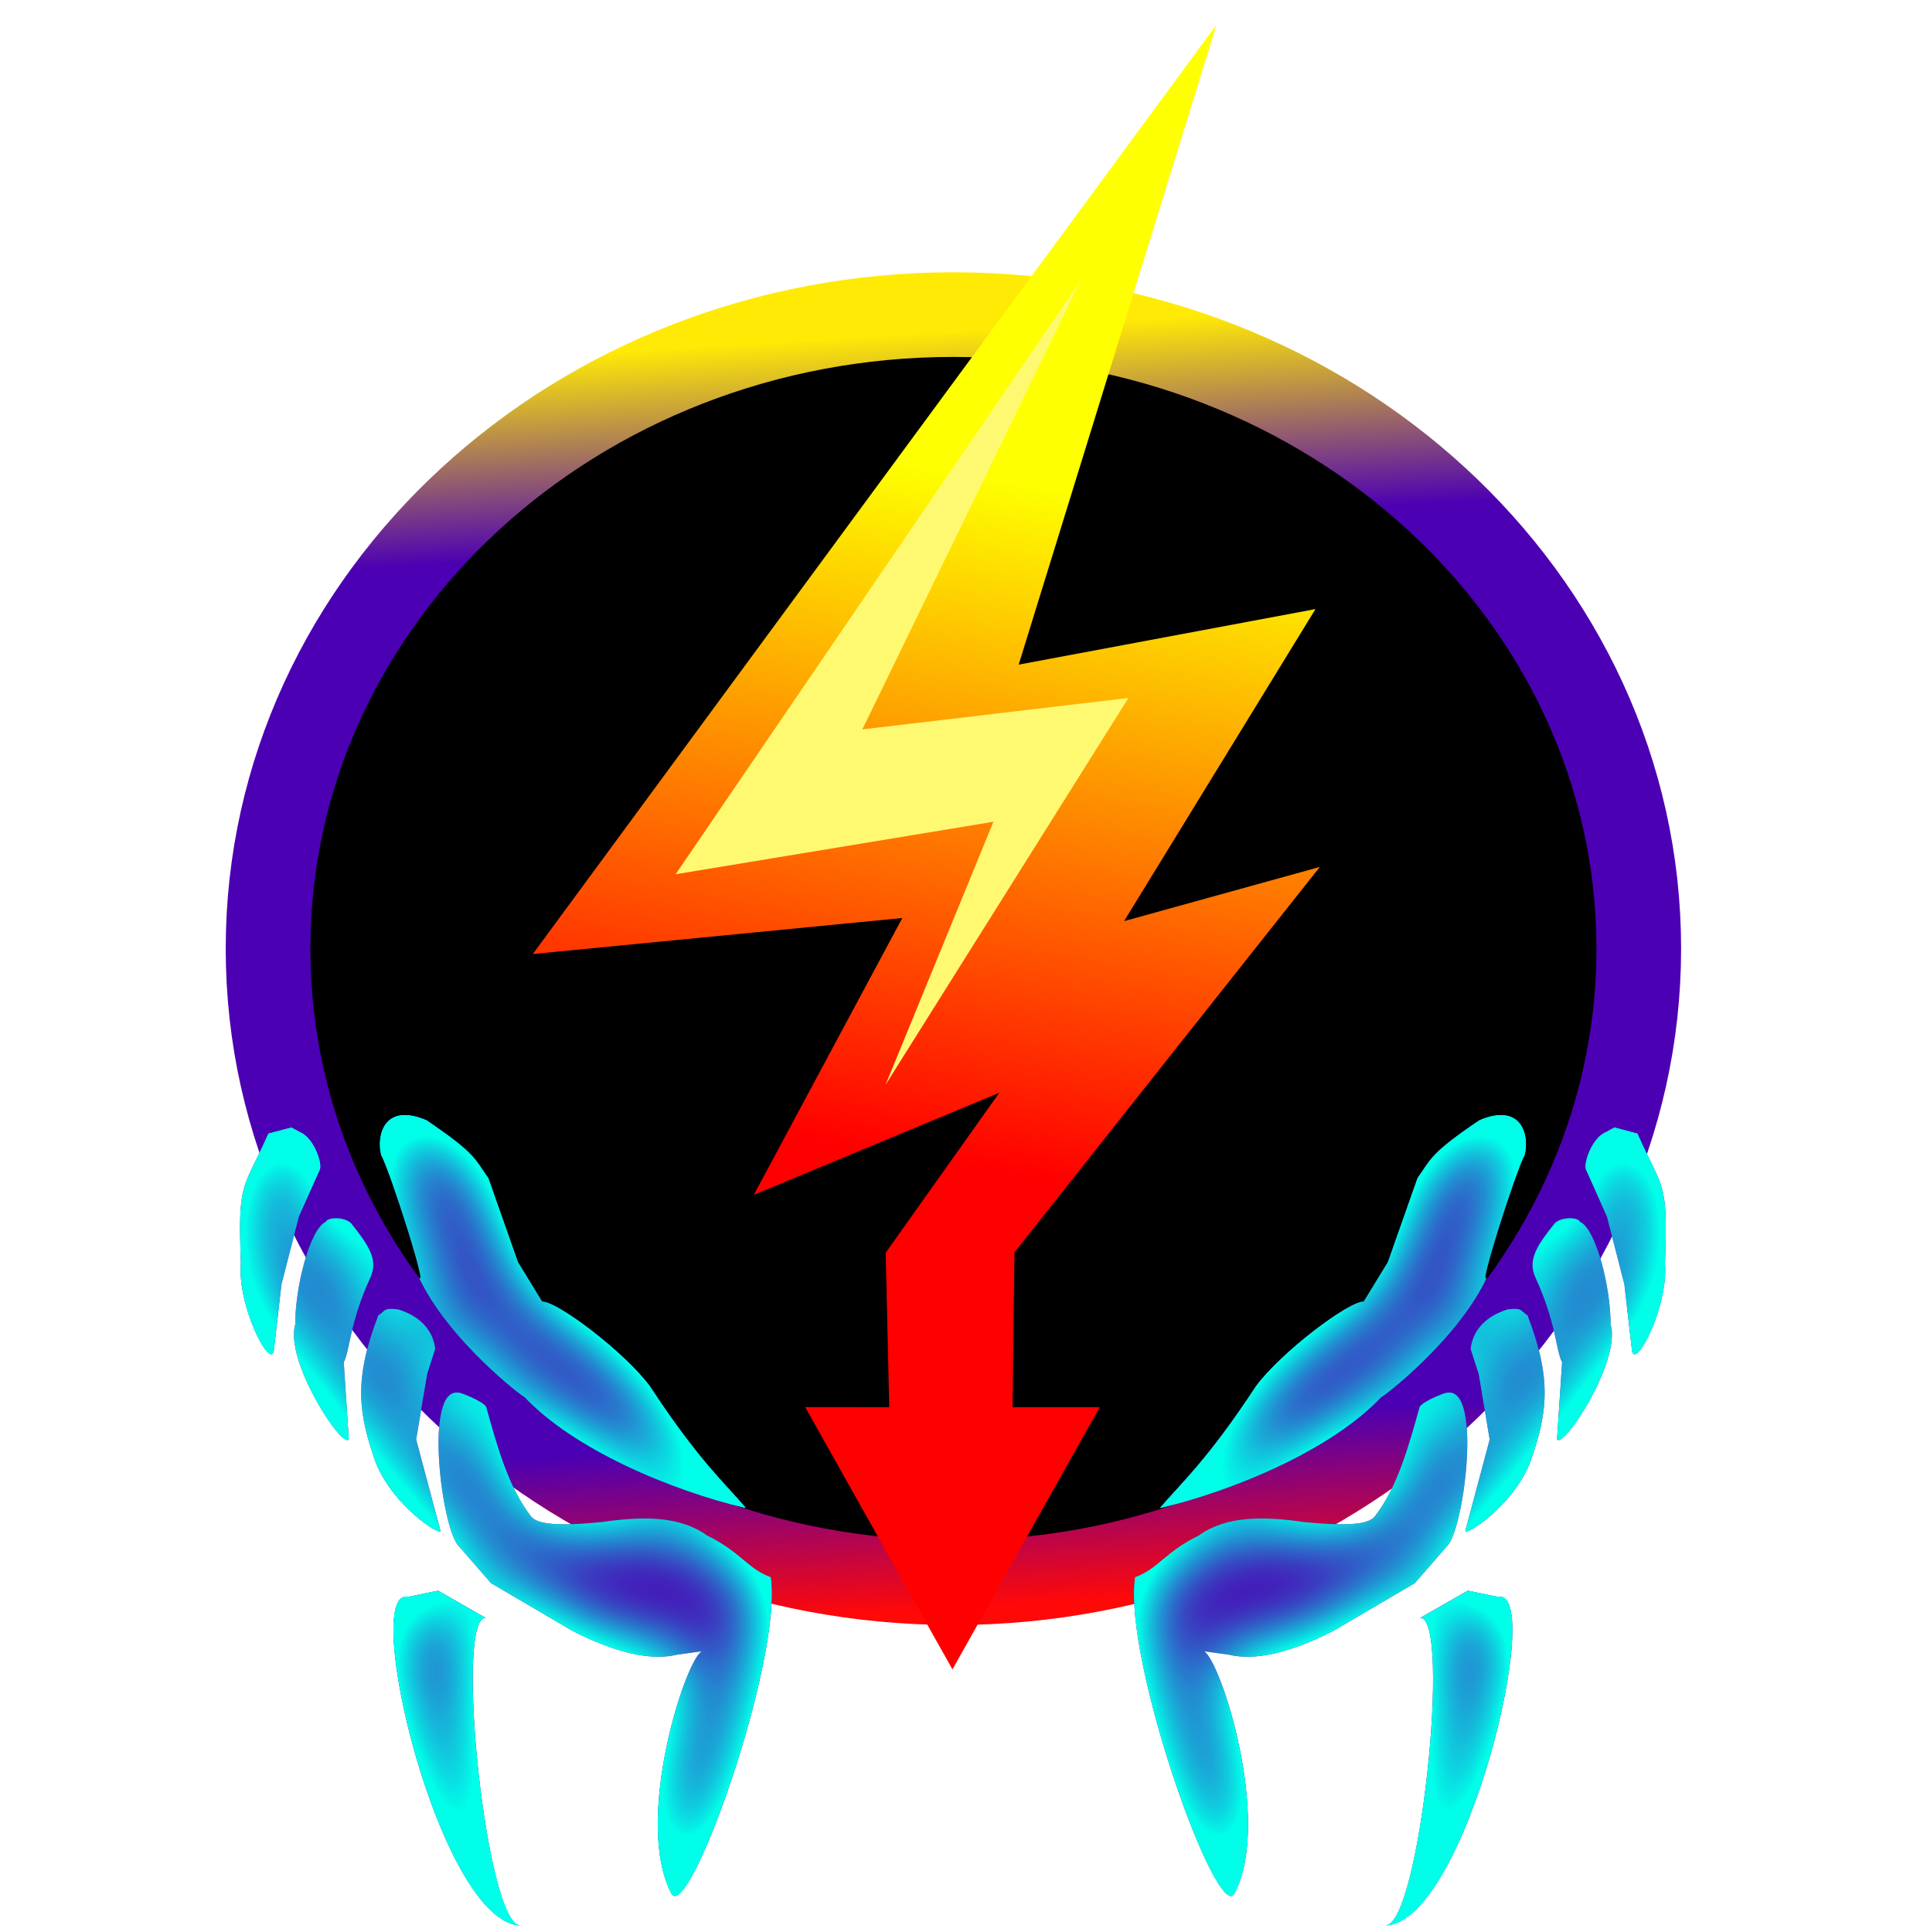
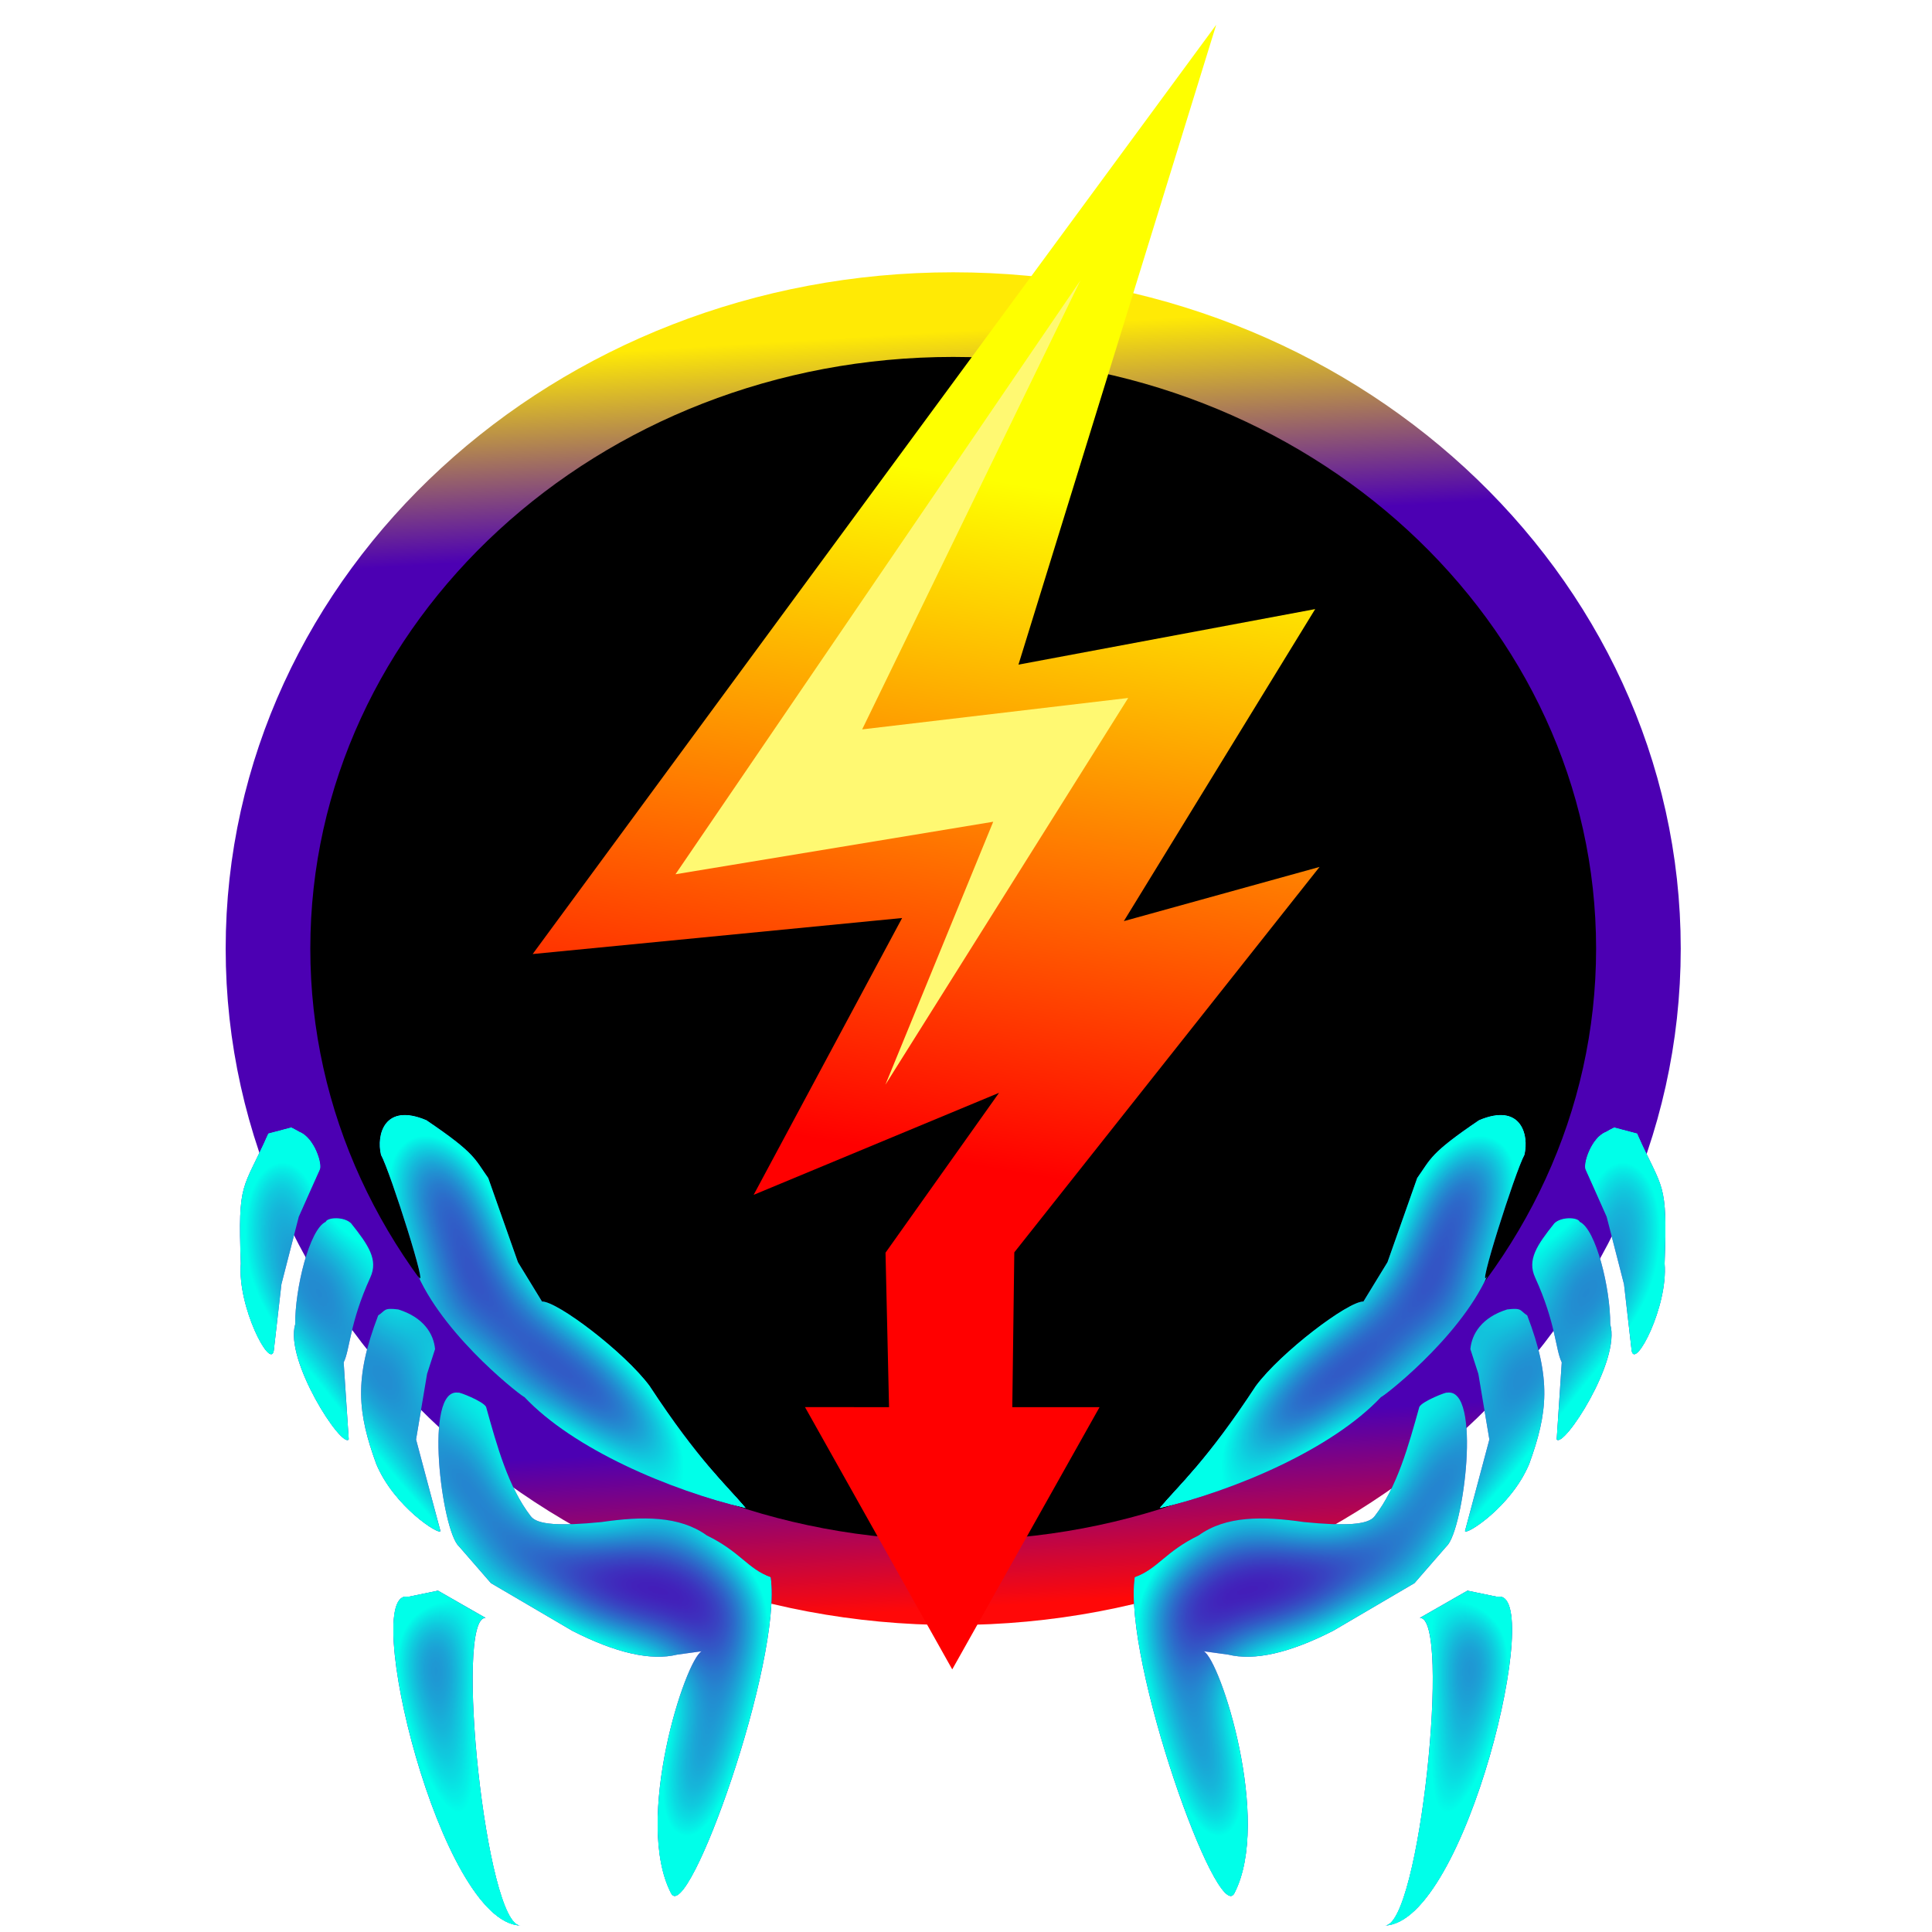
- <svg xmlns="http://www.w3.org/2000/svg" viewBox="-59.07 20.518 1127.925 1141.325" width="1127.925" height="1141.325" version="1.1" id="svg66">
+ <svg xmlns="http://www.w3.org/2000/svg" viewBox="-59.07 20.518 1141.325 1141.325" width="1141.325" height="1141.325" version="1.1" id="svg66">
  <defs id="defs33">
    <linearGradient gradientUnits="userSpaceOnUse" x1="504.391" y1="127.343" x2="504.391" y2="606.22" id="gradient-0" gradientTransform="matrix(2.100022,0.356519,-0.140154,0.825545,-439.2337,31.84456)">
      <stop offset="0" style="stop-color: rgb(254, 255, 0);" id="stop2" />
      <stop offset="1" style="stop-color: rgb(255, 0, 0);" id="stop4" />
    </linearGradient>
    <linearGradient gradientUnits="userSpaceOnUse" x1="534.575" y1="-141.943" x2="534.575" y2="186.273" id="gradient-1" gradientTransform="matrix(2.126136,-0.129415,0.139432,2.290835,-690.0865,615.1407)" spreadMethod="pad">
      <stop offset="0" style="stop-color: rgb(255, 234, 5);" id="stop7" />
      <stop offset="0.158" style="stop-color: rgb(76, 0, 179);" id="stop9" />
      <stop offset="0.863" style="stop-color: rgb(76, 0, 179);" id="stop11" />
      <stop offset="1" style="stop-color: rgb(255, 8, 8);" id="stop13" />
    </linearGradient>
    <filter id="inner-shadow-filter-0" color-interpolation-filters="sRGB" x="-0.168" y="-0.11" width="1.336" height="1.221">
      <feOffset dx="0" dy="0" id="feOffset16" />
      <feGaussianBlur stdDeviation="22" id="feGaussianBlur18" result="result1" />
      <feComposite operator="out" in="SourceGraphic" in2="result1" id="feComposite20" />
      <feComponentTransfer result="choke" id="feComponentTransfer24">
        <feFuncA type="linear" slope="1.9" id="feFuncA22" />
      </feComponentTransfer>
      <feFlood flood-color="#00ffe9" result="color" id="feFlood26" />
      <feComposite operator="in" in="color" in2="choke" result="shadow" id="feComposite28" />
      <feComposite operator="over" in="shadow" in2="SourceGraphic" id="feComposite30" />
    </filter>
  </defs>
  <ellipse style="fill:#000000;stroke:url(#gradient-1);stroke-width:100;stroke-miterlimit:4.02;stroke-dasharray:none;paint-order:stroke" cx="504.035" cy="580.935" rx="379.787" ry="349.562" id="object-0" />
  <g style="filter:url(#inner-shadow-filter-0)" id="g48" transform="translate(-24.25573,4.930053)">
    <path d="m 253.605,711.508 17.542,49.704 14.223,23.254 c 8.957,-0.201 48.688,29.843 63.559,49.86 29.185,44.504 45.218,58.393 56.734,72.088 C 361.423,896.17 303.827,871.635 274.895,840.792 c 0.595,1.317 -45.594,-33.685 -62.706,-71.493 7.125,12.876 -16.492,-61.676 -21.918,-71.482 -2.828,-11.879 2,-30.936 26.795,-20.453 29.172,19.692 28.445,22.78 36.539,34.144 z" style="fill:#4c00b3" id="path36" />
    <path d="m 361.629,1134.03 c -22.281,-42.94 8.382,-137.959 18.051,-142.947 l -14.456,1.974 c -15.48,3.766 -36.126,-0.923 -61.939,-14.068 L 255.196,950.818 236.22,928.979 c -10.015,-9.177 -21.022,-94.163 -0.191,-90.645 -0.338,-0.761 14.822,5.048 16.334,8.445 6.369,22.84 13.062,47.396 26.406,64.558 3.744,5.045 17.315,5.837 41.689,3.414 24.404,-3.542 46.102,-3.767 62.31,7.921 19.78,9.628 24.121,19.756 37.634,24.672 C 427.506,996.723 371.557,1153.16 361.629,1134.03 Z" style="fill:#4c00b3" id="path38" />
    <path d="m 223.922,955.263 -17.719,3.669 c -28.524,-6.039 18.701,192.958 66.535,194.138 -20.41,0.9 -39.406,-183.071 -20.646,-181.695 z" style="fill:#4c00b3" id="path40" />
    <path d="m 172.591,738.295 c -4.184,-4.126 -14.045,-3.619 -14.988,-0.915 -9.626,4.391 -18.191,39.449 -18.014,60.459 -6.424,21.382 27.561,73.601 31.608,68.073 l -2.986,-45.529 c 3.752,-7.46 3.418,-23.172 15.755,-50.171 4.773,-10.439 -1.12,-19.088 -11.375,-31.917 z" style="fill:#4c00b3" id="path42" />
    <path d="m 200.467,789.139 c -8.952,-1.096 -7.335,0.609 -11.865,3.531 -14.419,37.598 -12.08,57.611 -1.177,87.679 10.582,25.483 37.721,42.527 37.939,39.688 l -14.387,-54.076 6.498,-38.762 4.722,-14.628 c -0.805,-8.928 -6.683,-18.738 -21.73,-23.432 z" style="fill:#4c00b3" id="path44" />
    <path d="m 141.691,734.379 -10.254,39.854 -4.518,39.247 c -1.985,11.514 -21.59,-26.147 -19.468,-51.439 -1.788,-49.575 1.022,-42.575 16.266,-76.795 l 13.515,-3.573 c 1.729,0.855 3.359,1.726 4.872,2.613 8.741,3.399 13.869,19.502 11.845,22.541 z" style="fill:#4c00b3" id="path46" />
  </g>
  <path d="M 542.584,413.149 717.876,380.335 604.838,564.671 720.462,532.652 540.126,760.35 l -1.182,91.444 51.543,0.007 -87.021,154.907 -86.982,-154.929 49.646,0.007 -2.081,-91.238 67.061,-94.447 -144.964,60.27 87.707,-163.538 -218.245,21.282 403.791,-548.953 z" style="fill:url(#gradient-0);stroke-width:1" id="object-1" />
-   <polygon style="fill:#fff972" points="524.075,509.699 460.371,665.077 603.823,436.572 446.67,455.133 575.595,189.908 336.38,540.715 " id="object-2" transform="translate(3.590289,-3.732956)" />
+   <polygon style="fill:#fff972" points="336.38,540.715 524.075,509.699 460.371,665.077 603.823,436.572 446.67,455.133 575.595,189.908 " id="object-2" transform="translate(3.590289,-3.732956)" />
  <g style="filter:url(#inner-shadow-filter-0)" id="g1161" transform="matrix(-1,0,0,1,1031.744,4.930053)">
    <path d="m 253.605,711.508 17.542,49.704 14.223,23.254 c 8.957,-0.201 48.688,29.843 63.559,49.86 29.185,44.504 45.218,58.393 56.734,72.088 C 361.423,896.17 303.827,871.635 274.895,840.792 c 0.595,1.317 -45.594,-33.685 -62.706,-71.493 7.125,12.876 -16.492,-61.676 -21.918,-71.482 -2.828,-11.879 2,-30.936 26.795,-20.453 29.172,19.692 28.445,22.78 36.539,34.144 z" style="fill:#4c00b3" id="path1149" />
    <path d="m 361.629,1134.03 c -22.281,-42.94 8.382,-137.959 18.051,-142.947 l -14.456,1.974 c -15.48,3.766 -36.126,-0.923 -61.939,-14.068 L 255.196,950.818 236.22,928.979 c -10.015,-9.177 -21.022,-94.163 -0.191,-90.645 -0.338,-0.761 14.822,5.048 16.334,8.445 6.369,22.84 13.062,47.396 26.406,64.558 3.744,5.045 17.315,5.837 41.689,3.414 24.404,-3.542 46.102,-3.767 62.31,7.921 19.78,9.628 24.121,19.756 37.634,24.672 C 427.506,996.723 371.557,1153.16 361.629,1134.03 Z" style="fill:#4c00b3" id="path1151" />
    <path d="m 223.922,955.263 -17.719,3.669 c -28.524,-6.039 18.701,192.958 66.535,194.138 -20.41,0.9 -39.406,-183.071 -20.646,-181.695 z" style="fill:#4c00b3" id="path1153" />
    <path d="m 172.591,738.295 c -4.184,-4.126 -14.045,-3.619 -14.988,-0.915 -9.626,4.391 -18.191,39.449 -18.014,60.459 -6.424,21.382 27.561,73.601 31.608,68.073 l -2.986,-45.529 c 3.752,-7.46 3.418,-23.172 15.755,-50.171 4.773,-10.439 -1.12,-19.088 -11.375,-31.917 z" style="fill:#4c00b3" id="path1155" />
    <path d="m 200.467,789.139 c -8.952,-1.096 -7.335,0.609 -11.865,3.531 -14.419,37.598 -12.08,57.611 -1.177,87.679 10.582,25.483 37.721,42.527 37.939,39.688 l -14.387,-54.076 6.498,-38.762 4.722,-14.628 c -0.805,-8.928 -6.683,-18.738 -21.73,-23.432 z" style="fill:#4c00b3" id="path1157" />
    <path d="m 141.691,734.379 -10.254,39.854 -4.518,39.247 c -1.985,11.514 -21.59,-26.147 -19.468,-51.439 -1.788,-49.575 1.022,-42.575 16.266,-76.795 l 13.515,-3.573 c 1.729,0.855 3.359,1.726 4.872,2.613 8.741,3.399 13.869,19.502 11.845,22.541 z" style="fill:#4c00b3" id="path1159" />
  </g>
</svg>
